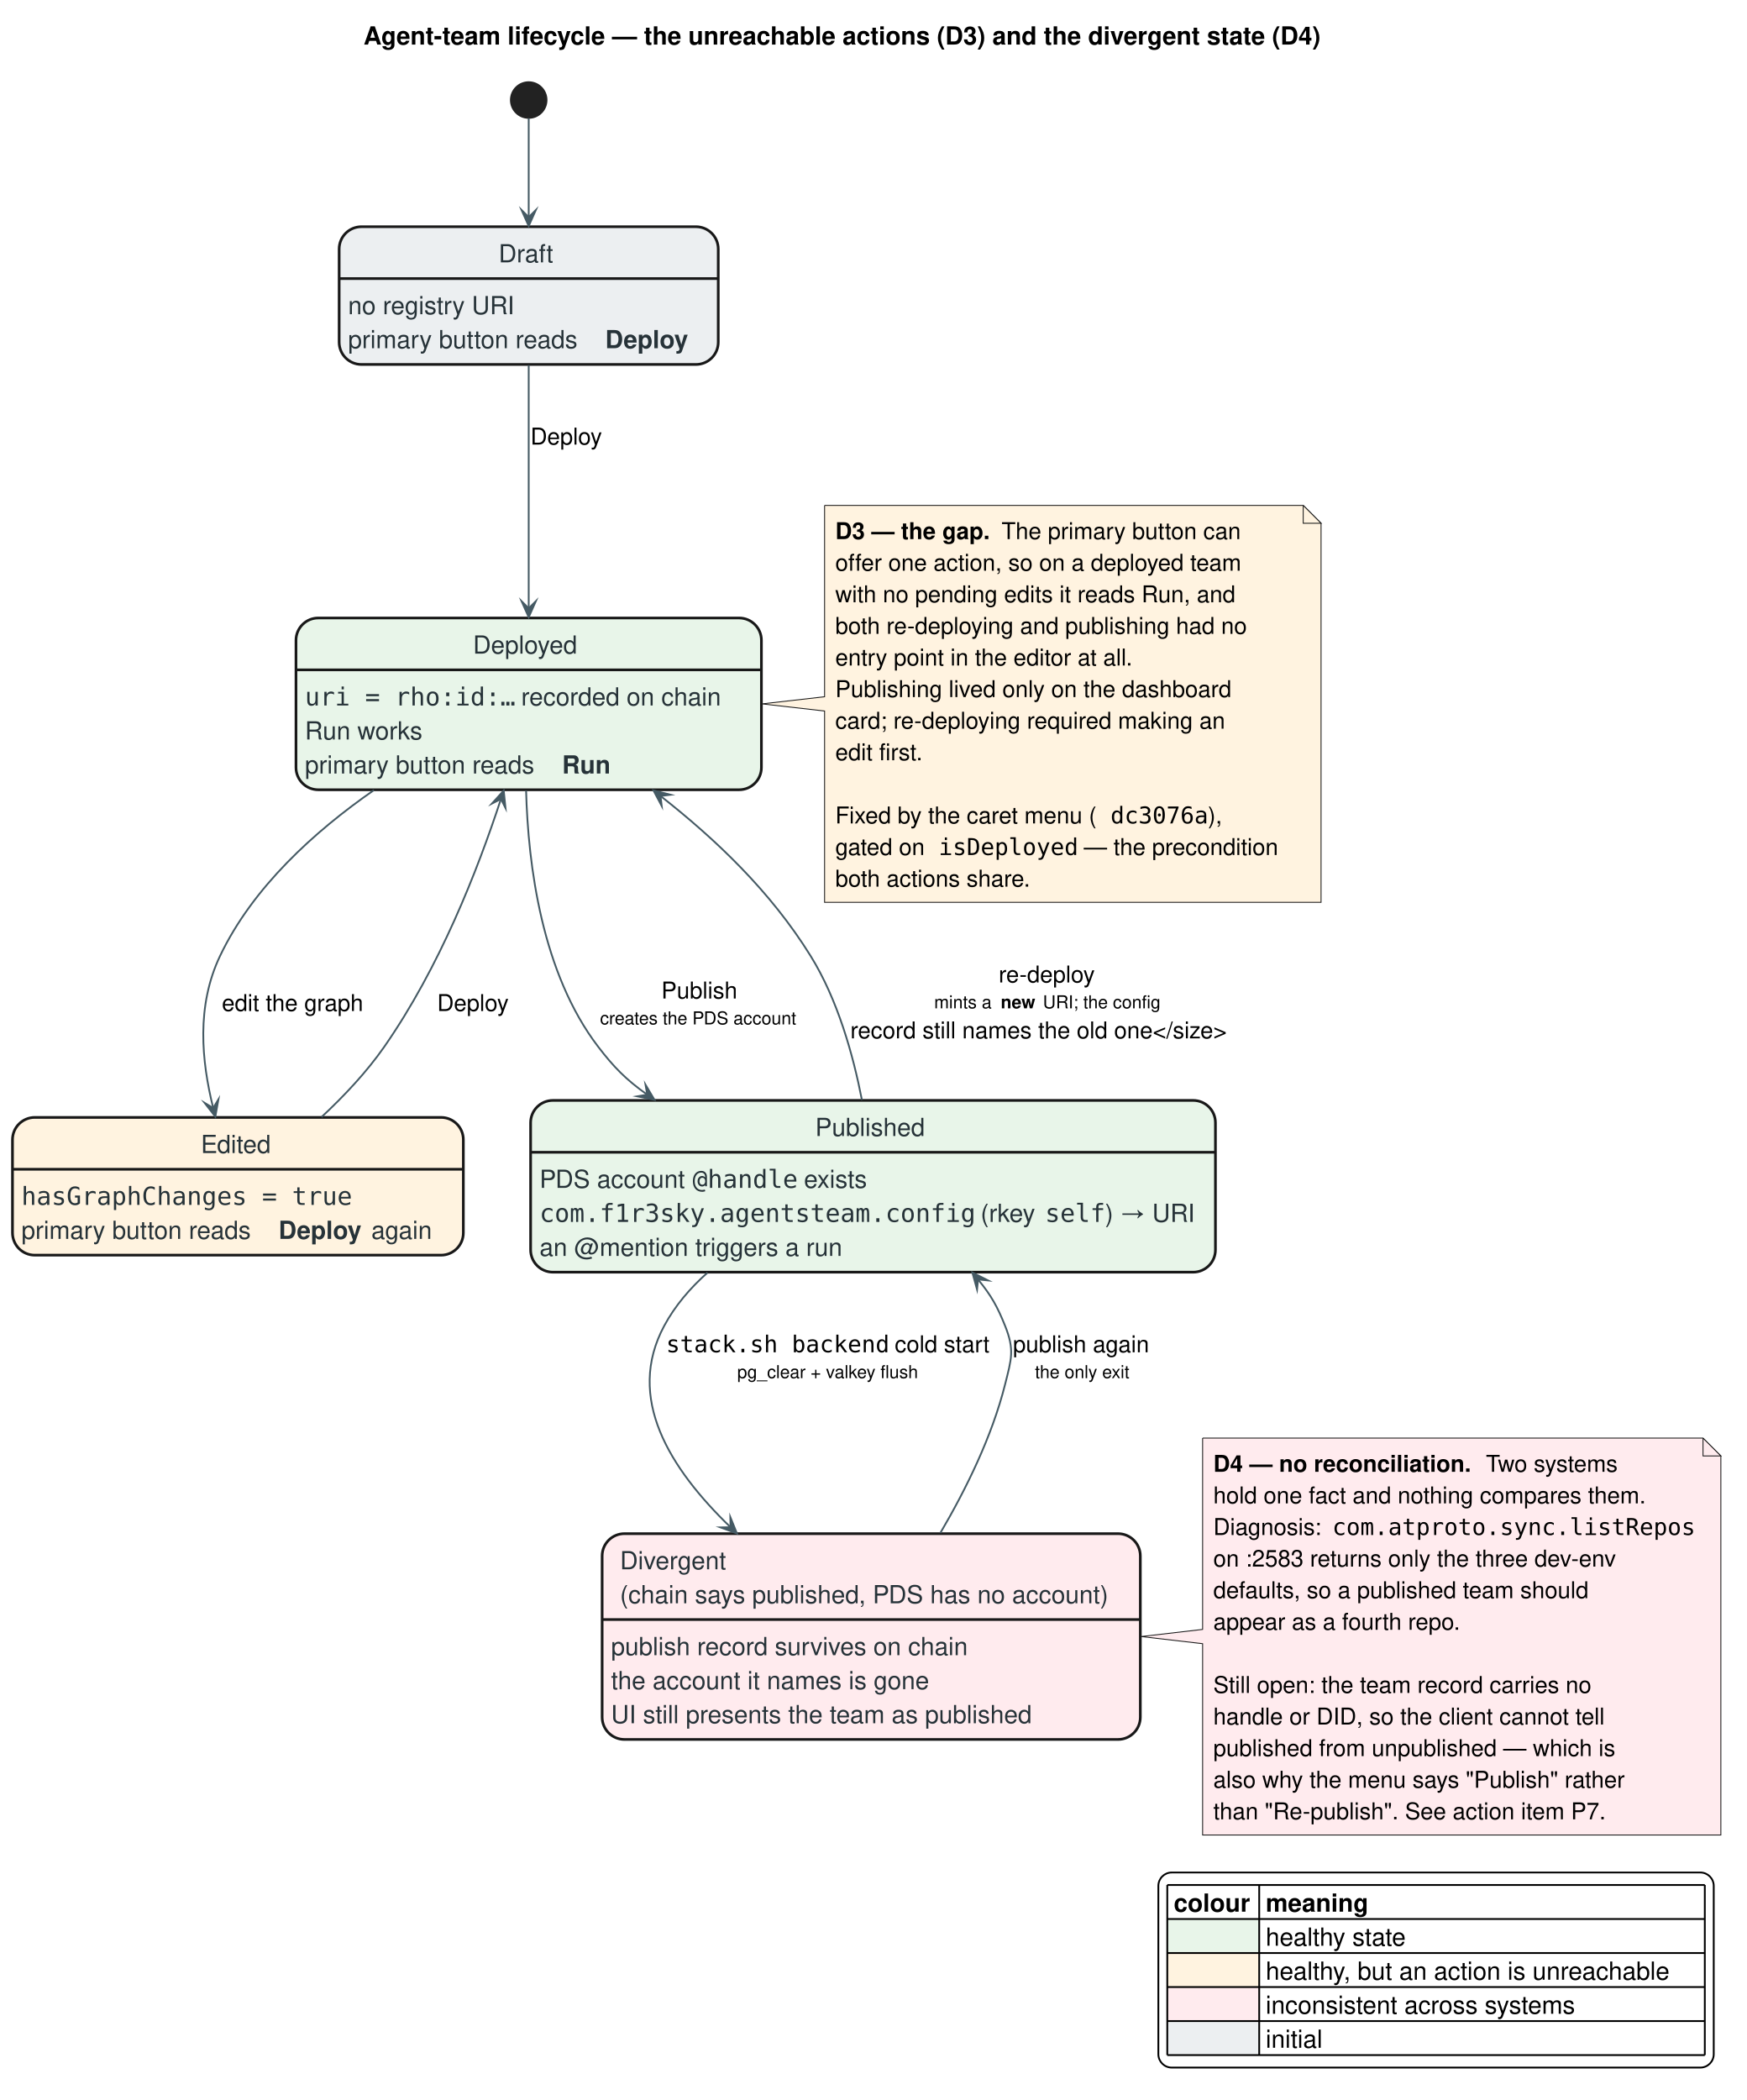
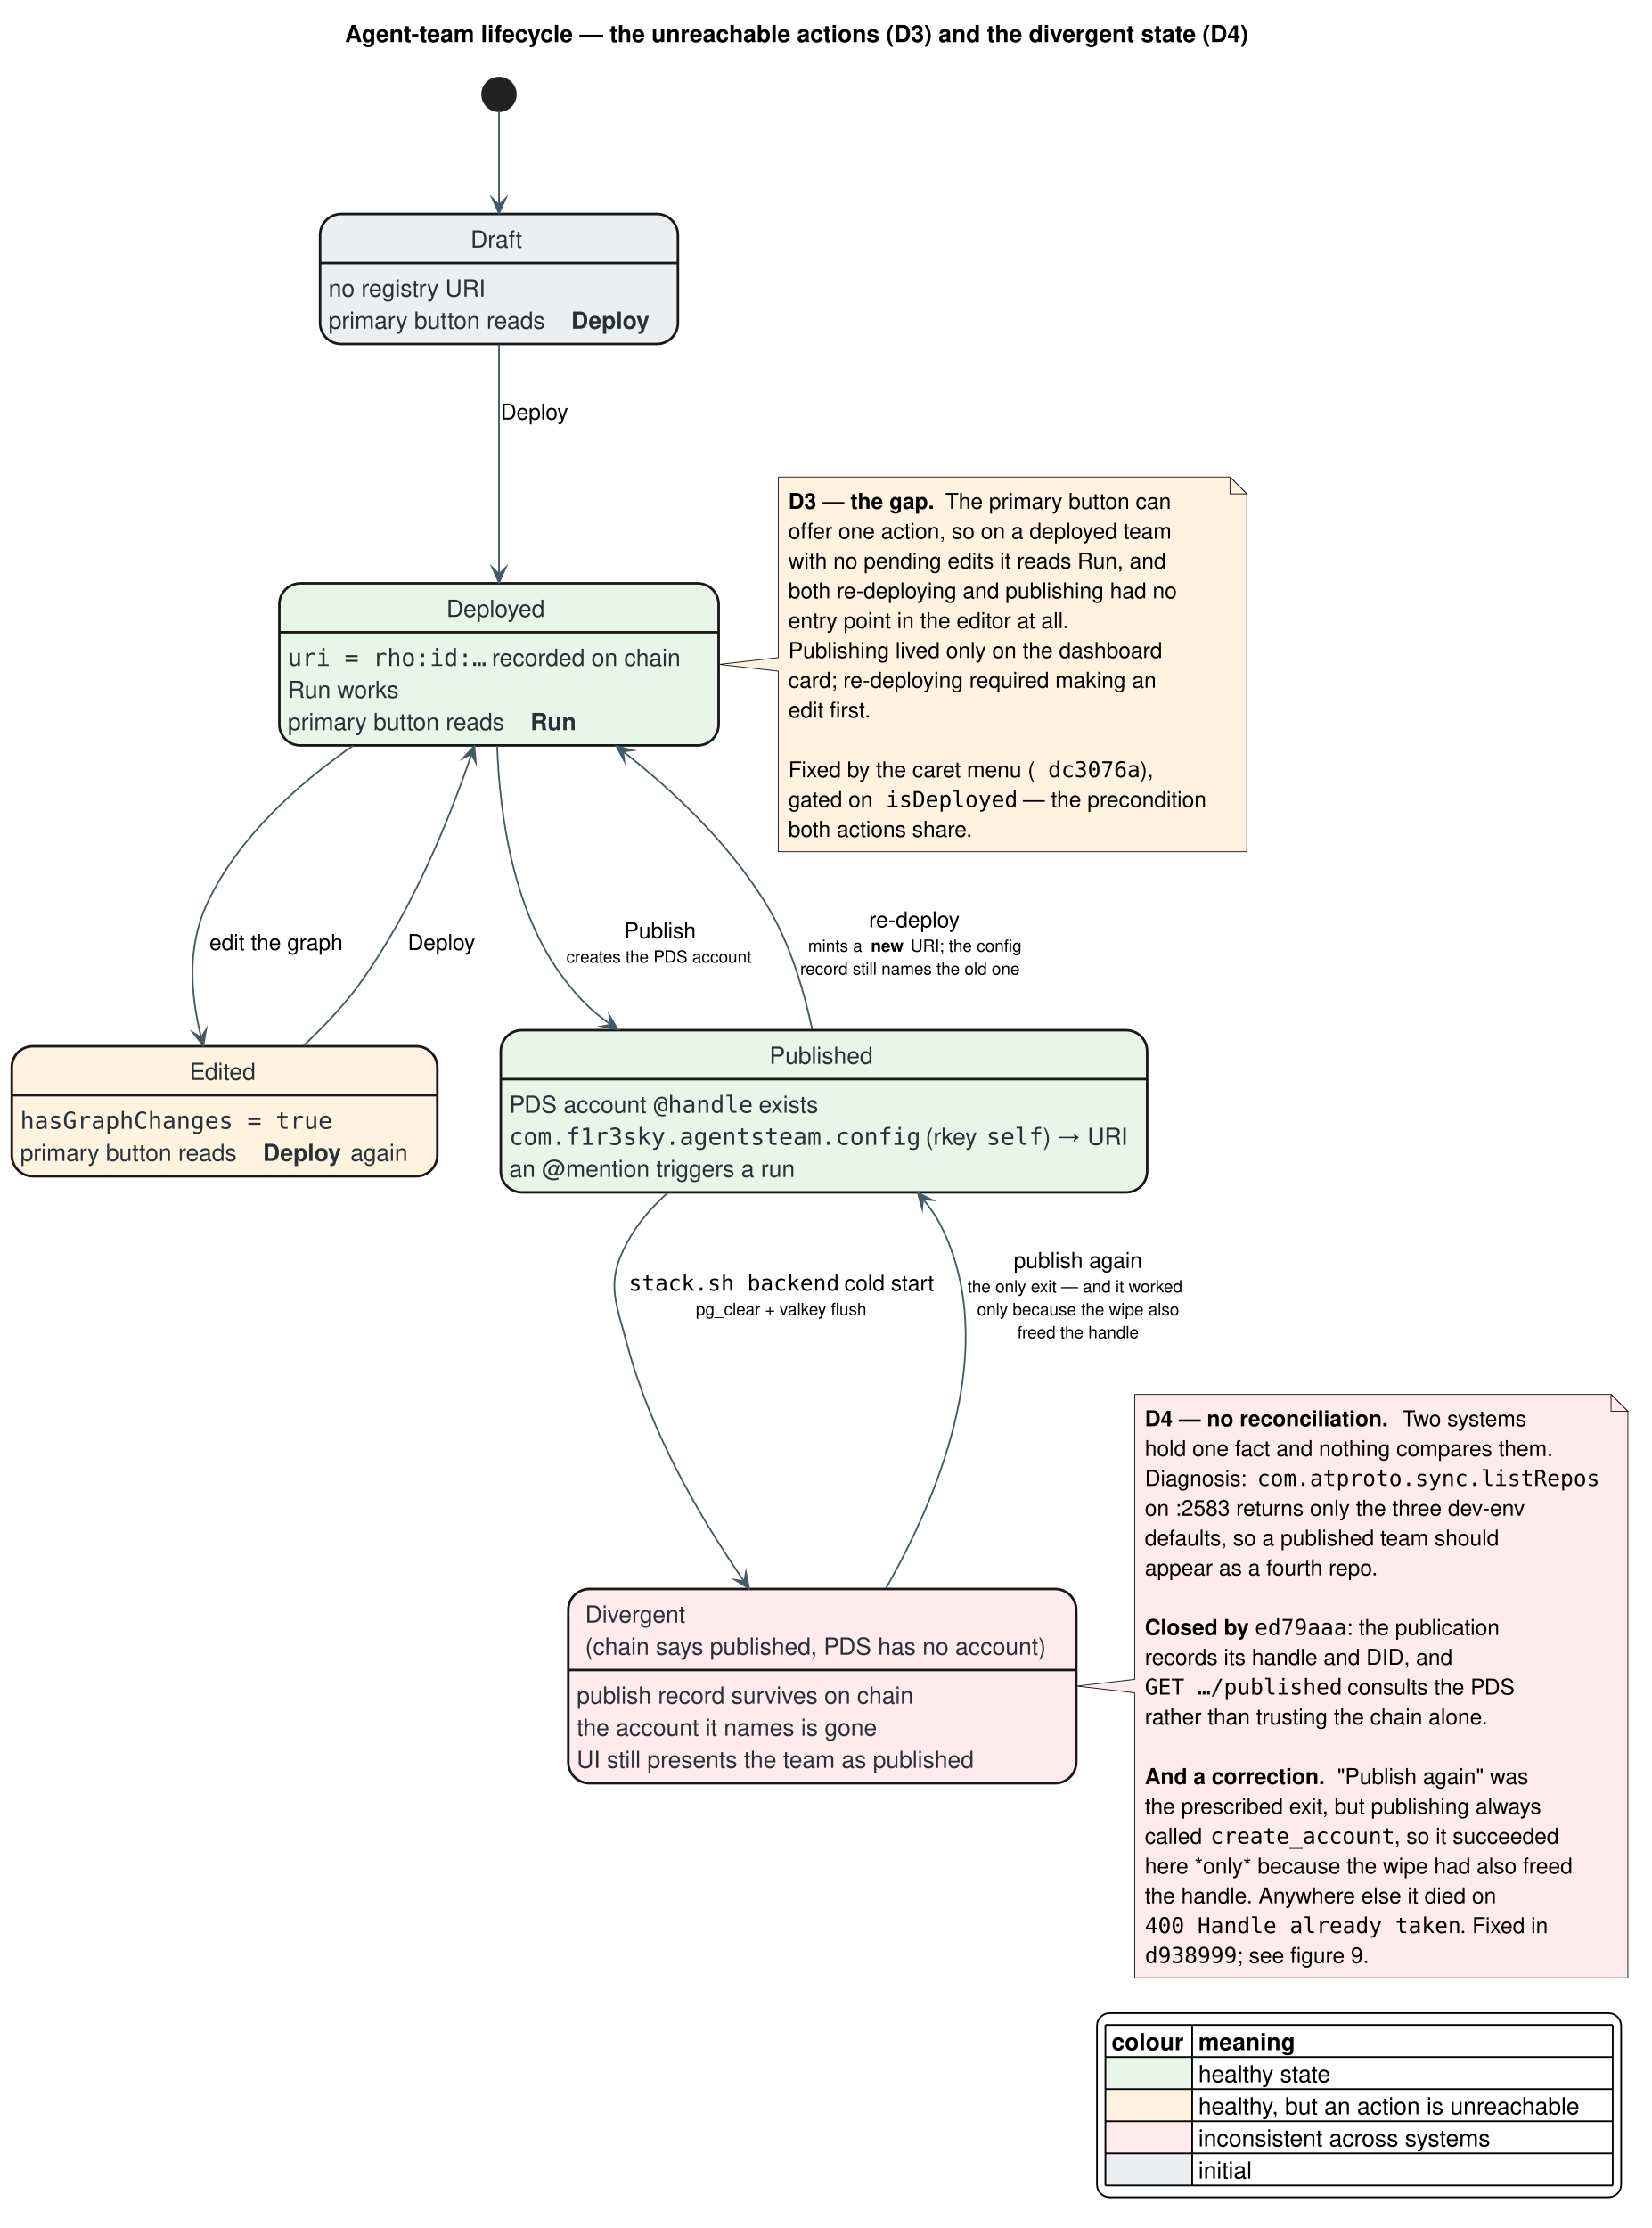
- <svg xmlns="http://www.w3.org/2000/svg" contentStyleType="text/css" data-diagram-type="STATE" height="1177px" preserveAspectRatio="none" style="width:979px;height:1177px;background:#FFFFFF;" version="1.1" viewBox="0 0 979 1177" width="979px" zoomAndPan="magnify">
+ <svg xmlns="http://www.w3.org/2000/svg" contentStyleType="text/css" data-diagram-type="STATE" height="1323px" preserveAspectRatio="none" style="width: 981px; height: 1323px; background: #ffffff" version="1.1" viewBox="0 0 981 1323" width="981px" zoomAndPan="magnify">
  <defs />
  <g>
    <g class="title" data-source-line="3">
-       <text fill="#000000" font-family="Helvetica" font-size="14" font-weight="700" lengthAdjust="spacing" textLength="565.052" x="203.781" y="24.966">Agent-team lifecycle — the unreachable actions (D3) and the divergent state (D4)</text>
+       <text fill="#000000" font-family="Helvetica" font-size="14" font-weight="700" lengthAdjust="spacing" textLength="565.052" x="204.883" y="24.966">
+         Agent-team lifecycle — the unreachable actions (D3) and the
+         divergent state (D4)
+       </text>
    </g>
    <g class="entity" data-qualified-name="Draft" data-source-line="16" id="ent0001">
-       <rect fill="#ECEFF1" height="77.204" rx="12.5" ry="12.5" style="stroke:#181818;stroke-width:1.5;" width="212.499" x="190.11" y="127.068" />
-       <line style="stroke:#181818;stroke-width:1.5;" x1="190.11" x2="402.609" y1="156.136" y2="156.136" />
-       <text fill="#263238" font-family="Helvetica" font-size="14" lengthAdjust="spacing" textLength="33.726" x="279.497" y="147.034">Draft</text>
-       <text fill="#263238" font-family="Helvetica" font-size="14" lengthAdjust="spacing" textLength="98.672" x="195.11" y="176.102">no registry URI</text>
-       <text fill="#263238" font-family="Helvetica" font-size="14" lengthAdjust="spacing" textLength="140.489" x="195.11" y="195.17">primary button reads</text>
-       <text fill="#263238" font-family="Helvetica" font-size="14" font-weight="700" lengthAdjust="spacing" textLength="48.37" x="339.24" y="195.17">Deploy</text>
+       <rect fill="#ECEFF1" height="77.204" rx="12.5" ry="12.5" style="stroke: #181818; stroke-width: 1.5" width="212.499" x="190.11" y="127.068" />
+       <line style="stroke: #181818; stroke-width: 1.5" x1="190.11" x2="402.609" y1="156.136" y2="156.136" />
+       <text fill="#263238" font-family="Helvetica" font-size="14" lengthAdjust="spacing" textLength="33.726" x="279.497" y="147.034">
+         Draft
+       </text>
+       <text fill="#263238" font-family="Helvetica" font-size="14" lengthAdjust="spacing" textLength="98.672" x="195.11" y="176.102">
+         no registry URI
+       </text>
+       <text fill="#263238" font-family="Helvetica" font-size="14" lengthAdjust="spacing" textLength="140.489" x="195.11" y="195.17">
+         primary button reads
+       </text>
+       <text fill="#263238" font-family="Helvetica" font-size="14" font-weight="700" lengthAdjust="spacing" textLength="48.37" x="339.24" y="195.17">
+         Deploy
+       </text>
    </g>
    <g class="entity" data-qualified-name="Deployed" data-source-line="21" id="ent0002">
-       <rect fill="#E8F5E9" height="96.272" rx="12.5" ry="12.5" style="stroke:#181818;stroke-width:1.5;" width="260.897" x="165.91" y="346.368" />
-       <line style="stroke:#181818;stroke-width:1.5;" x1="165.91" x2="426.807" y1="375.436" y2="375.436" />
-       <text fill="#263238" font-family="Helvetica" font-size="14" lengthAdjust="spacing" textLength="62.454" x="265.132" y="366.334">Deployed</text>
-       <text fill="#263238" font-family="monospace" font-size="14" lengthAdjust="spacing" textLength="117.6" x="170.91" y="395.402">uri = rho:id:…</text>
-       <text fill="#263238" font-family="Helvetica" font-size="14" lengthAdjust="spacing" textLength="119.657" x="292.149" y="395.402">recorded on chain</text>
-       <text fill="#263238" font-family="Helvetica" font-size="14" lengthAdjust="spacing" textLength="69.09" x="170.91" y="414.47">Run works</text>
-       <text fill="#263238" font-family="Helvetica" font-size="14" lengthAdjust="spacing" textLength="140.489" x="170.91" y="433.538">primary button reads</text>
-       <text fill="#263238" font-family="Helvetica" font-size="14" font-weight="700" lengthAdjust="spacing" textLength="27.384" x="315.039" y="433.538">Run</text>
+       <rect fill="#E8F5E9" height="96.272" rx="12.5" ry="12.5" style="stroke: #181818; stroke-width: 1.5" width="260.897" x="165.91" y="346.368" />
+       <line style="stroke: #181818; stroke-width: 1.5" x1="165.91" x2="426.807" y1="375.436" y2="375.436" />
+       <text fill="#263238" font-family="Helvetica" font-size="14" lengthAdjust="spacing" textLength="62.454" x="265.132" y="366.334">
+         Deployed
+       </text>
+       <text fill="#263238" font-family="monospace" font-size="14" lengthAdjust="spacing" textLength="117.6" x="170.91" y="395.402">
+         uri = rho:id:…
+       </text>
+       <text fill="#263238" font-family="Helvetica" font-size="14" lengthAdjust="spacing" textLength="119.657" x="292.149" y="395.402">
+         recorded on chain
+       </text>
+       <text fill="#263238" font-family="Helvetica" font-size="14" lengthAdjust="spacing" textLength="69.09" x="170.91" y="414.47">
+         Run works
+       </text>
+       <text fill="#263238" font-family="Helvetica" font-size="14" lengthAdjust="spacing" textLength="140.489" x="170.91" y="433.538">
+         primary button reads
+       </text>
+       <text fill="#263238" font-family="Helvetica" font-size="14" font-weight="700" lengthAdjust="spacing" textLength="27.384" x="315.039" y="433.538">
+         Run
+       </text>
    </g>
    <g class="entity" data-qualified-name="Edited" data-source-line="27" id="ent0003">
-       <rect fill="#FFF3E0" height="77.204" rx="12.5" ry="12.5" style="stroke:#181818;stroke-width:1.5;" width="252.721" x="7" y="626.278" />
-       <line style="stroke:#181818;stroke-width:1.5;" x1="7" x2="259.721" y1="655.346" y2="655.346" />
-       <text fill="#263238" font-family="Helvetica" font-size="14" lengthAdjust="spacing" textLength="41.566" x="112.578" y="646.244">Edited</text>
-       <text fill="#263238" font-family="monospace" font-size="14" lengthAdjust="spacing" textLength="184.799" x="12" y="675.312">hasGraphChanges = true</text>
-       <text fill="#263238" font-family="Helvetica" font-size="14" lengthAdjust="spacing" textLength="140.489" x="12" y="694.38">primary button reads</text>
-       <text fill="#263238" font-family="Helvetica" font-size="14" font-weight="700" lengthAdjust="spacing" textLength="48.37" x="156.13" y="694.38">Deploy</text>
-       <text fill="#263238" font-family="Helvetica" font-size="14" lengthAdjust="spacing" textLength="36.582" x="208.139" y="694.38">again</text>
+       <rect fill="#FFF3E0" height="77.204" rx="12.5" ry="12.5" style="stroke: #181818; stroke-width: 1.5" width="252.721" x="7" y="621.278" />
+       <line style="stroke: #181818; stroke-width: 1.5" x1="7" x2="259.721" y1="650.346" y2="650.346" />
+       <text fill="#263238" font-family="Helvetica" font-size="14" lengthAdjust="spacing" textLength="41.566" x="112.578" y="641.244">
+         Edited
+       </text>
+       <text fill="#263238" font-family="monospace" font-size="14" lengthAdjust="spacing" textLength="184.799" x="12" y="670.312">
+         hasGraphChanges = true
+       </text>
+       <text fill="#263238" font-family="Helvetica" font-size="14" lengthAdjust="spacing" textLength="140.489" x="12" y="689.38">
+         primary button reads
+       </text>
+       <text fill="#263238" font-family="Helvetica" font-size="14" font-weight="700" lengthAdjust="spacing" textLength="48.37" x="156.13" y="689.38">
+         Deploy
+       </text>
+       <text fill="#263238" font-family="Helvetica" font-size="14" lengthAdjust="spacing" textLength="36.582" x="208.139" y="689.38">
+         again
+       </text>
    </g>
    <g class="entity" data-qualified-name="Published" data-source-line="32" id="ent0004">
-       <rect fill="#E8F5E9" height="96.272" rx="12.5" ry="12.5" style="stroke:#181818;stroke-width:1.5;" width="383.871" x="297.43" y="616.748" />
-       <line style="stroke:#181818;stroke-width:1.5;" x1="297.43" x2="681.301" y1="645.816" y2="645.816" />
-       <text fill="#263238" font-family="Helvetica" font-size="14" lengthAdjust="spacing" textLength="64.82" x="456.956" y="636.714">Published</text>
-       <text fill="#263238" font-family="Helvetica" font-size="14" lengthAdjust="spacing" textLength="82.138" x="302.43" y="665.782">PDS account</text>
-       <text fill="#263238" font-family="monospace" font-size="14" lengthAdjust="spacing" textLength="58.8" x="388.208" y="665.782">@handle</text>
-       <text fill="#263238" font-family="Helvetica" font-size="14" lengthAdjust="spacing" textLength="37.38" x="450.647" y="665.782">exists</text>
-       <text fill="#263238" font-family="monospace" font-size="14" lengthAdjust="spacing" textLength="243.599" x="302.43" y="684.85">com.f1r3sky.agentsteam.config</text>
-       <text fill="#263238" font-family="Helvetica" font-size="14" lengthAdjust="spacing" textLength="32.494" x="549.669" y="684.85">(rkey</text>
-       <text fill="#263238" font-family="monospace" font-size="14" lengthAdjust="spacing" textLength="33.6" x="585.803" y="684.85">self</text>
-       <text fill="#263238" font-family="Helvetica" font-size="14" lengthAdjust="spacing" textLength="46.898" x="619.403" y="684.85">) → URI</text>
-       <text fill="#263238" font-family="Helvetica" font-size="14" lengthAdjust="spacing" textLength="182.069" x="302.43" y="703.918">an @mention triggers a run</text>
+       <rect fill="#E8F5E9" height="96.272" rx="12.5" ry="12.5" style="stroke: #181818; stroke-width: 1.5" width="383.871" x="297.43" y="611.738" />
+       <line style="stroke: #181818; stroke-width: 1.5" x1="297.43" x2="681.301" y1="640.806" y2="640.806" />
+       <text fill="#263238" font-family="Helvetica" font-size="14" lengthAdjust="spacing" textLength="64.82" x="456.956" y="631.704">
+         Published
+       </text>
+       <text fill="#263238" font-family="Helvetica" font-size="14" lengthAdjust="spacing" textLength="82.138" x="302.43" y="660.772">
+         PDS account
+       </text>
+       <text fill="#263238" font-family="monospace" font-size="14" lengthAdjust="spacing" textLength="58.8" x="388.208" y="660.772">
+         @handle
+       </text>
+       <text fill="#263238" font-family="Helvetica" font-size="14" lengthAdjust="spacing" textLength="37.38" x="450.647" y="660.772">
+         exists
+       </text>
+       <text fill="#263238" font-family="monospace" font-size="14" lengthAdjust="spacing" textLength="243.599" x="302.43" y="679.84">
+         com.f1r3sky.agentsteam.config
+       </text>
+       <text fill="#263238" font-family="Helvetica" font-size="14" lengthAdjust="spacing" textLength="32.494" x="549.669" y="679.84">
+         (rkey
+       </text>
+       <text fill="#263238" font-family="monospace" font-size="14" lengthAdjust="spacing" textLength="33.6" x="585.803" y="679.84">
+         self
+       </text>
+       <text fill="#263238" font-family="Helvetica" font-size="14" lengthAdjust="spacing" textLength="46.898" x="619.403" y="679.84">
+         ) → URI
+       </text>
+       <text fill="#263238" font-family="Helvetica" font-size="14" lengthAdjust="spacing" textLength="182.069" x="302.43" y="698.908">
+         an @mention triggers a run
+       </text>
    </g>
    <g class="entity" data-qualified-name="Divergent" data-source-line="38" id="ent0005">
-       <rect fill="#FFEBEE" height="115.34" rx="12.5" ry="12.5" style="stroke:#181818;stroke-width:1.5;" width="301.679" x="337.52" y="859.578" />
-       <line style="stroke:#181818;stroke-width:1.5;" x1="337.52" x2="639.199" y1="907.714" y2="907.714" />
-       <text fill="#263238" font-family="Helvetica" font-size="14" lengthAdjust="spacing" textLength="64.834" x="347.52" y="879.544">Divergent</text>
-       <text fill="#263238" font-family="Helvetica" font-size="14" lengthAdjust="spacing" textLength="281.679" x="347.52" y="898.612">(chain says published, PDS has no account)</text>
-       <text fill="#263238" font-family="Helvetica" font-size="14" lengthAdjust="spacing" textLength="212.463" x="342.52" y="927.68">publish record survives on chain</text>
-       <text fill="#263238" font-family="Helvetica" font-size="14" lengthAdjust="spacing" textLength="188.733" x="342.52" y="946.748">the account it names is gone</text>
-       <text fill="#263238" font-family="Helvetica" font-size="14" lengthAdjust="spacing" textLength="251.733" x="342.52" y="965.816">UI still presents the team as published</text>
+       <rect fill="#FFEBEE" height="115.34" rx="12.5" ry="12.5" style="stroke: #181818; stroke-width: 1.5" width="301.679" x="337.52" y="943.548" />
+       <line style="stroke: #181818; stroke-width: 1.5" x1="337.52" x2="639.199" y1="991.684" y2="991.684" />
+       <text fill="#263238" font-family="Helvetica" font-size="14" lengthAdjust="spacing" textLength="64.834" x="347.52" y="963.514">
+         Divergent
+       </text>
+       <text fill="#263238" font-family="Helvetica" font-size="14" lengthAdjust="spacing" textLength="281.679" x="347.52" y="982.582">
+         (chain says published, PDS has no account)
+       </text>
+       <text fill="#263238" font-family="Helvetica" font-size="14" lengthAdjust="spacing" textLength="212.463" x="342.52" y="1011.65">
+         publish record survives on chain
+       </text>
+       <text fill="#263238" font-family="Helvetica" font-size="14" lengthAdjust="spacing" textLength="188.733" x="342.52" y="1030.718">
+         the account it names is gone
+       </text>
+       <text fill="#263238" font-family="Helvetica" font-size="14" lengthAdjust="spacing" textLength="251.733" x="342.52" y="1049.785">
+         UI still presents the team as published
+       </text>
    </g>
    <g class="start_entity" data-qualified-name=".start." data-source-line="14" id="ent0006">
-       <ellipse cx="296.36" cy="56.068" fill="#222222" rx="10" ry="10" style="stroke:#222222;stroke-width:1;" />
+       <ellipse cx="296.36" cy="56.068" fill="#222222" rx="10" ry="10" style="stroke: #222222; stroke-width: 1" />
    </g>
    <g class="entity" data-qualified-name="GMN15" data-source-line="54" id="ent0016">
-       <path d="M462.21,283.268 L462.21,390.508 L427.12,394.508 L462.21,398.508 L462.21,505.74 A0,0 0 0 0 462.21,505.74 L740.506,505.74 A0,0 0 0 0 740.506,505.74 L740.506,293.268 L730.506,283.268 L462.21,283.268 A0,0 0 0 0 462.21,283.268" fill="#FFF3E0" style="stroke:#181818;stroke-width:0.5;" />
-       <path d="M730.506,283.268 L730.506,293.268 L740.506,293.268 L730.506,283.268" fill="#FFF3E0" style="stroke:#181818;stroke-width:0.5;" />
-       <text fill="#000000" font-family="Helvetica" font-size="13" font-weight="700" lengthAdjust="spacing" textLength="89.817" x="468.21" y="302.165">D3 — the gap.</text>
-       <text fill="#000000" font-family="Helvetica" font-size="13" lengthAdjust="spacing" textLength="143.78" x="561.407" y="302.165">The primary button can</text>
-       <text fill="#000000" font-family="Helvetica" font-size="13" lengthAdjust="spacing" textLength="242.619" x="468.21" y="319.871">offer one action, so on a deployed team</text>
-       <text fill="#000000" font-family="Helvetica" font-size="13" lengthAdjust="spacing" textLength="239.421" x="468.21" y="337.577">with no pending edits it reads Run, and</text>
-       <text fill="#000000" font-family="Helvetica" font-size="13" lengthAdjust="spacing" textLength="249.847" x="468.21" y="355.283">both re-deploying and publishing had no</text>
-       <text fill="#000000" font-family="Helvetica" font-size="13" lengthAdjust="spacing" textLength="181.805" x="468.21" y="372.989">entry point in the editor at all.</text>
-       <text fill="#000000" font-family="Helvetica" font-size="13" lengthAdjust="spacing" textLength="237.692" x="468.21" y="390.695">Publishing lived only on the dashboard</text>
-       <text fill="#000000" font-family="Helvetica" font-size="13" lengthAdjust="spacing" textLength="235.222" x="468.21" y="408.401">card; re-deploying required making an</text>
-       <text fill="#000000" font-family="Helvetica" font-size="13" lengthAdjust="spacing" textLength="54.353" x="468.21" y="426.107">edit first.</text>
-       <text fill="#000000" font-family="Helvetica" font-size="13" lengthAdjust="spacing" textLength="3.38" x="468.21" y="443.813"> </text>
-       <text fill="#000000" font-family="Helvetica" font-size="13" lengthAdjust="spacing" textLength="154.271" x="468.21" y="461.519">Fixed by the caret menu (</text>
-       <text fill="#000000" font-family="monospace" font-size="13" lengthAdjust="spacing" textLength="54.6" x="622.481" y="461.519">dc3076a</text>
-       <text fill="#000000" font-family="Helvetica" font-size="13" lengthAdjust="spacing" textLength="7.384" x="677.081" y="461.519">),</text>
-       <text fill="#000000" font-family="Helvetica" font-size="13" lengthAdjust="spacing" textLength="54.587" x="468.21" y="479.225">gated on</text>
-       <text fill="#000000" font-family="monospace" font-size="13" lengthAdjust="spacing" textLength="78" x="526.177" y="479.225">isDeployed</text>
-       <text fill="#000000" font-family="Helvetica" font-size="13" lengthAdjust="spacing" textLength="117.949" x="607.557" y="479.225">— the precondition</text>
-       <text fill="#000000" font-family="Helvetica" font-size="13" lengthAdjust="spacing" textLength="116.792" x="468.21" y="496.931">both actions share.</text>
+       <path d="M462.21,283.268 L462.21,390.508 L427.12,394.508 L462.21,398.508 L462.21,505.74 A0,0 0 0 0 462.21,505.74 L740.506,505.74 A0,0 0 0 0 740.506,505.74 L740.506,293.268 L730.506,283.268 L462.21,283.268 A0,0 0 0 0 462.21,283.268" fill="#FFF3E0" style="stroke: #181818; stroke-width: 0.5" />
+       <path d="M730.506,283.268 L730.506,293.268 L740.506,293.268 L730.506,283.268" fill="#FFF3E0" style="stroke: #181818; stroke-width: 0.5" />
+       <text fill="#000000" font-family="Helvetica" font-size="13" font-weight="700" lengthAdjust="spacing" textLength="89.817" x="468.21" y="302.165">
+         D3 — the gap.
+       </text>
+       <text fill="#000000" font-family="Helvetica" font-size="13" lengthAdjust="spacing" textLength="143.78" x="561.407" y="302.165">
+         The primary button can
+       </text>
+       <text fill="#000000" font-family="Helvetica" font-size="13" lengthAdjust="spacing" textLength="242.619" x="468.21" y="319.871">
+         offer one action, so on a deployed team
+       </text>
+       <text fill="#000000" font-family="Helvetica" font-size="13" lengthAdjust="spacing" textLength="239.421" x="468.21" y="337.577">
+         with no pending edits it reads Run, and
+       </text>
+       <text fill="#000000" font-family="Helvetica" font-size="13" lengthAdjust="spacing" textLength="249.847" x="468.21" y="355.283">
+         both re-deploying and publishing had no
+       </text>
+       <text fill="#000000" font-family="Helvetica" font-size="13" lengthAdjust="spacing" textLength="181.805" x="468.21" y="372.989">
+         entry point in the editor at all.
+       </text>
+       <text fill="#000000" font-family="Helvetica" font-size="13" lengthAdjust="spacing" textLength="237.692" x="468.21" y="390.695">
+         Publishing lived only on the dashboard
+       </text>
+       <text fill="#000000" font-family="Helvetica" font-size="13" lengthAdjust="spacing" textLength="235.222" x="468.21" y="408.401">
+         card; re-deploying required making an
+       </text>
+       <text fill="#000000" font-family="Helvetica" font-size="13" lengthAdjust="spacing" textLength="54.353" x="468.21" y="426.107">
+         edit first.
+       </text>
+       <text fill="#000000" font-family="Helvetica" font-size="13" lengthAdjust="spacing" textLength="3.38" x="468.21" y="443.813">
+          
+       </text>
+       <text fill="#000000" font-family="Helvetica" font-size="13" lengthAdjust="spacing" textLength="154.271" x="468.21" y="461.519">
+         Fixed by the caret menu (
+       </text>
+       <text fill="#000000" font-family="monospace" font-size="13" lengthAdjust="spacing" textLength="54.6" x="622.481" y="461.519">
+         dc3076a
+       </text>
+       <text fill="#000000" font-family="Helvetica" font-size="13" lengthAdjust="spacing" textLength="7.384" x="677.081" y="461.519">
+         ),
+       </text>
+       <text fill="#000000" font-family="Helvetica" font-size="13" lengthAdjust="spacing" textLength="54.587" x="468.21" y="479.225">
+         gated on
+       </text>
+       <text fill="#000000" font-family="monospace" font-size="13" lengthAdjust="spacing" textLength="78" x="526.177" y="479.225">
+         isDeployed
+       </text>
+       <text fill="#000000" font-family="Helvetica" font-size="13" lengthAdjust="spacing" textLength="117.949" x="607.557" y="479.225">
+         — the precondition
+       </text>
+       <text fill="#000000" font-family="Helvetica" font-size="13" lengthAdjust="spacing" textLength="116.792" x="468.21" y="496.931">
+         both actions share.
+       </text>
    </g>
    <g class="entity" data-qualified-name="GMN18" data-source-line="69" id="ent0019">
-       <path d="M674.11,806.018 L674.11,913.248 L639.64,917.248 L674.11,921.248 L674.11,1028.49 A0,0 0 0 0 674.11,1028.49 L964.613,1028.49 A0,0 0 0 0 964.613,1028.49 L964.613,816.018 L954.613,806.018 L674.11,806.018 A0,0 0 0 0 674.11,806.018" fill="#FFEBEE" style="stroke:#181818;stroke-width:0.5;" />
-       <path d="M954.613,806.018 L954.613,816.018 L964.613,816.018 L954.613,806.018" fill="#FFEBEE" style="stroke:#181818;stroke-width:0.5;" />
-       <text fill="#000000" font-family="Helvetica" font-size="13" font-weight="700" lengthAdjust="spacing" textLength="149.422" x="680.11" y="824.915">D4 — no reconciliation.</text>
-       <text fill="#000000" font-family="Helvetica" font-size="13" lengthAdjust="spacing" textLength="78.182" x="832.912" y="824.915">Two systems</text>
-       <text fill="#000000" font-family="Helvetica" font-size="13" lengthAdjust="spacing" textLength="260.962" x="680.11" y="842.621">hold one fact and nothing compares them.</text>
-       <text fill="#000000" font-family="Helvetica" font-size="13" lengthAdjust="spacing" textLength="63.323" x="680.11" y="860.327">Diagnosis:</text>
-       <text fill="#000000" font-family="monospace" font-size="13" lengthAdjust="spacing" textLength="202.8" x="746.813" y="860.327">com.atproto.sync.listRepos</text>
-       <text fill="#000000" font-family="Helvetica" font-size="13" lengthAdjust="spacing" textLength="241.254" x="680.11" y="878.033">on :2583 returns only the three dev-env</text>
-       <text fill="#000000" font-family="Helvetica" font-size="13" lengthAdjust="spacing" textLength="224.471" x="680.11" y="895.739">defaults, so a published team should</text>
-       <text fill="#000000" font-family="Helvetica" font-size="13" lengthAdjust="spacing" textLength="148.122" x="680.11" y="913.445">appear as a fourth repo.</text>
-       <text fill="#000000" font-family="Helvetica" font-size="13" lengthAdjust="spacing" textLength="3.38" x="680.11" y="931.151"> </text>
-       <text fill="#000000" font-family="Helvetica" font-size="13" lengthAdjust="spacing" textLength="225.667" x="680.11" y="948.857">Still open: the team record carries no</text>
-       <text fill="#000000" font-family="Helvetica" font-size="13" lengthAdjust="spacing" textLength="233.857" x="680.11" y="966.563">handle or DID, so the client cannot tell</text>
-       <text fill="#000000" font-family="Helvetica" font-size="13" lengthAdjust="spacing" textLength="241.93" x="680.11" y="984.269">published from unpublished — which is</text>
-       <text fill="#000000" font-family="Helvetica" font-size="13" lengthAdjust="spacing" textLength="245.453" x="680.11" y="1001.975">also why the menu says "Publish" rather</text>
-       <text fill="#000000" font-family="Helvetica" font-size="13" lengthAdjust="spacing" textLength="229.242" x="680.11" y="1019.681">than "Re-publish". See action item P7.</text>
+       <path d="M673.91,828.018 L673.91,997.218 L639.45,1001.218 L673.91,1005.218 L673.91,1174.432 A0,0 0 0 0 673.91,1174.432 L966.818,1174.432 A0,0 0 0 0 966.818,1174.432 L966.818,838.018 L956.818,828.018 L673.91,828.018 A0,0 0 0 0 673.91,828.018" fill="#FFEBEE" style="stroke: #181818; stroke-width: 0.5" />
+       <path d="M956.818,828.018 L956.818,838.018 L966.818,838.018 L956.818,828.018" fill="#FFEBEE" style="stroke: #181818; stroke-width: 0.5" />
+       <text fill="#000000" font-family="Helvetica" font-size="13" font-weight="700" lengthAdjust="spacing" textLength="149.422" x="679.91" y="846.915">
+         D4 — no reconciliation.
+       </text>
+       <text fill="#000000" font-family="Helvetica" font-size="13" lengthAdjust="spacing" textLength="78.182" x="832.712" y="846.915">
+         Two systems
+       </text>
+       <text fill="#000000" font-family="Helvetica" font-size="13" lengthAdjust="spacing" textLength="260.962" x="679.91" y="864.621">
+         hold one fact and nothing compares them.
+       </text>
+       <text fill="#000000" font-family="Helvetica" font-size="13" lengthAdjust="spacing" textLength="63.323" x="679.91" y="882.327">
+         Diagnosis:
+       </text>
+       <text fill="#000000" font-family="monospace" font-size="13" lengthAdjust="spacing" textLength="202.8" x="746.613" y="882.327">
+         com.atproto.sync.listRepos
+       </text>
+       <text fill="#000000" font-family="Helvetica" font-size="13" lengthAdjust="spacing" textLength="241.254" x="679.91" y="900.033">
+         on :2583 returns only the three dev-env
+       </text>
+       <text fill="#000000" font-family="Helvetica" font-size="13" lengthAdjust="spacing" textLength="224.471" x="679.91" y="917.739">
+         defaults, so a published team should
+       </text>
+       <text fill="#000000" font-family="Helvetica" font-size="13" lengthAdjust="spacing" textLength="148.122" x="679.91" y="935.445">
+         appear as a fourth repo.
+       </text>
+       <text fill="#000000" font-family="Helvetica" font-size="13" lengthAdjust="spacing" textLength="3.38" x="679.91" y="953.151">
+          
+       </text>
+       <text fill="#000000" font-family="Helvetica" font-size="13" font-weight="700" lengthAdjust="spacing" textLength="61.867" x="679.91" y="970.857">
+         Closed by
+       </text>
+       <text fill="#000000" font-family="Helvetica" font-size="13" lengthAdjust="spacing" textLength="3.38" x="741.777" y="970.857">
+          
+       </text>
+       <text fill="#000000" font-family="monospace" font-size="13" lengthAdjust="spacing" textLength="54.6" x="745.157" y="970.857">
+         ed79aaa
+       </text>
+       <text fill="#000000" font-family="Helvetica" font-size="13" lengthAdjust="spacing" textLength="98.514" x="799.757" y="970.857">
+         : the publication
+       </text>
+       <text fill="#000000" font-family="Helvetica" font-size="13" lengthAdjust="spacing" textLength="193.128" x="679.91" y="988.563">
+         records its handle and DID, and
+       </text>
+       <text fill="#000000" font-family="monospace" font-size="13" lengthAdjust="spacing" textLength="117" x="679.91" y="1006.269">
+         GET …/published
+       </text>
+       <text fill="#000000" font-family="Helvetica" font-size="13" lengthAdjust="spacing" textLength="101.985" x="800.29" y="1006.269">
+         consults the PDS
+       </text>
+       <text fill="#000000" font-family="Helvetica" font-size="13" lengthAdjust="spacing" textLength="221.819" x="679.91" y="1023.975">
+         rather than trusting the chain alone.
+       </text>
+       <text fill="#000000" font-family="Helvetica" font-size="13" lengthAdjust="spacing" textLength="3.38" x="679.91" y="1041.681">
+          
+       </text>
+       <text fill="#000000" font-family="Helvetica" font-size="13" font-weight="700" lengthAdjust="spacing" textLength="110.89" x="679.91" y="1059.387">
+         And a correction.
+       </text>
+       <text fill="#000000" font-family="Helvetica" font-size="13" lengthAdjust="spacing" textLength="119.938" x="794.18" y="1059.387">
+         "Publish again" was
+       </text>
+       <text fill="#000000" font-family="Helvetica" font-size="13" lengthAdjust="spacing" textLength="254.02" x="679.91" y="1077.093">
+         the prescribed exit, but publishing always
+       </text>
+       <text fill="#000000" font-family="Helvetica" font-size="13" lengthAdjust="spacing" textLength="35.568" x="679.91" y="1094.799">
+         called
+       </text>
+       <text fill="#000000" font-family="monospace" font-size="13" lengthAdjust="spacing" textLength="109.2" x="718.858" y="1094.799">
+         create_account
+       </text>
+       <text fill="#000000" font-family="Helvetica" font-size="13" lengthAdjust="spacing" textLength="100.49" x="828.058" y="1094.799">
+         , so it succeeded
+       </text>
+       <text fill="#000000" font-family="Helvetica" font-size="13" lengthAdjust="spacing" textLength="271.908" x="679.91" y="1112.505">
+         here *only* because the wipe had also freed
+       </text>
+       <text fill="#000000" font-family="Helvetica" font-size="13" lengthAdjust="spacing" textLength="221.988" x="679.91" y="1130.211">
+         the handle. Anywhere else it died on
+       </text>
+       <text fill="#000000" font-family="monospace" font-size="13" lengthAdjust="spacing" textLength="187.2" x="679.91" y="1147.917">
+         400 Handle already taken
+       </text>
+       <text fill="#000000" font-family="Helvetica" font-size="13" lengthAdjust="spacing" textLength="53.937" x="867.11" y="1147.917">
+         . Fixed in
+       </text>
+       <text fill="#000000" font-family="monospace" font-size="13" lengthAdjust="spacing" textLength="54.6" x="679.91" y="1165.623">
+         d938999
+       </text>
+       <text fill="#000000" font-family="Helvetica" font-size="13" lengthAdjust="spacing" textLength="81.991" x="734.51" y="1165.623">
+         ; see figure 9.
+       </text>
    </g>
    <g class="link" data-entity-1="ent0006" data-entity-2="ent0001" data-link-type="dependency" data-source-line="14" id="lnk7">
-       <path d="M296.36,66.238 C296.36,79.558 296.36,100.018 296.36,121.708" fill="none" id="*start*-to-Draft" style="stroke:#455A64;stroke-width:1;" />
-       <polygon fill="#455A64" points="296.36,126.708,300.36,117.708,296.36,121.708,292.36,117.708,296.36,126.708" style="stroke:#455A64;stroke-width:1;stroke-linejoin:miter;stroke-miterlimit:10;" />
+       <path d="M296.36,66.238 C296.36,79.558 296.36,100.018 296.36,121.708" fill="none" id="*start*-to-Draft" style="stroke: #455a64; stroke-width: 1" />
+       <polygon fill="#455A64" points="296.36,126.708,300.36,117.708,296.36,121.708,292.36,117.708,296.36,126.708" style="           stroke: #455a64;           stroke-width: 1;           stroke-linejoin: miter;           stroke-miterlimit: 10;         " />
    </g>
    <g class="link" data-entity-1="ent0001" data-entity-2="ent0002" data-link-type="dependency" data-source-line="44" id="lnk8">
-       <path d="M296.36,204.638 C296.36,243.488 296.36,298.938 296.36,340.948" fill="none" id="Draft-to-Deployed" style="stroke:#455A64;stroke-width:1;" />
-       <polygon fill="#455A64" points="296.36,345.948,300.36,336.948,296.36,340.948,292.36,336.948,296.36,345.948" style="stroke:#455A64;stroke-width:1;stroke-linejoin:miter;stroke-miterlimit:10;" />
-       <text fill="#000000" font-family="Helvetica" font-size="13" lengthAdjust="spacing" textLength="42.666" x="297.36" y="249.165">Deploy</text>
+       <path d="M296.36,204.638 C296.36,243.478 296.36,298.938 296.36,340.948" fill="none" id="Draft-to-Deployed" style="stroke: #455a64; stroke-width: 1" />
+       <polygon fill="#455A64" points="296.36,345.948,300.36,336.948,296.36,340.948,292.36,336.948,296.36,345.948" style="           stroke: #455a64;           stroke-width: 1;           stroke-linejoin: miter;           stroke-miterlimit: 10;         " />
+       <text fill="#000000" font-family="Helvetica" font-size="13" lengthAdjust="spacing" textLength="42.666" x="297.36" y="249.165">
+         Deploy
+       </text>
    </g>
    <g class="link" data-entity-1="ent0002" data-entity-2="ent0003" data-link-type="dependency" data-source-line="45" id="lnk9">
-       <path d="M209.59,442.858 C176.18,466.058 141.66,497.358 123.36,535.748 C109.97,563.838 112.937,594.515 119.507,621.025" fill="none" id="Deployed-to-Edited" style="stroke:#455A64;stroke-width:1;" />
-       <polygon fill="#455A64" points="120.71,625.878,122.428,616.18,119.507,621.025,114.662,618.104,120.71,625.878" style="stroke:#455A64;stroke-width:1;stroke-linejoin:miter;stroke-miterlimit:10;" />
-       <text fill="#000000" font-family="Helvetica" font-size="13" lengthAdjust="spacing" textLength="86.879" x="124.36" y="566.645">edit the graph</text>
+       <path d="M209.59,442.858 C176.18,466.058 141.66,497.348 123.36,535.738 C110.72,562.268 113.277,590.812 119.497,616.132" fill="none" id="Deployed-to-Edited" style="stroke: #455a64; stroke-width: 1" />
+       <polygon fill="#455A64" points="120.69,620.988,122.427,611.293,119.497,616.132,114.658,613.202,120.69,620.988" style="           stroke: #455a64;           stroke-width: 1;           stroke-linejoin: miter;           stroke-miterlimit: 10;         " />
+       <text fill="#000000" font-family="Helvetica" font-size="13" lengthAdjust="spacing" textLength="86.879" x="124.36" y="564.135">
+         edit the graph
+       </text>
    </g>
    <g class="link" data-entity-1="ent0003" data-entity-2="ent0002" data-link-type="dependency" data-source-line="46" id="lnk10">
-       <path d="M180.25,626.058 C192.77,614.388 205.53,600.858 215.36,586.748 C246.47,542.068 267.499,488.308 280.799,447.828" fill="none" id="Edited-to-Deployed" style="stroke:#455A64;stroke-width:1;" />
-       <polygon fill="#455A64" points="282.36,443.078,275.751,450.38,280.799,447.828,283.351,452.877,282.36,443.078" style="stroke:#455A64;stroke-width:1;stroke-linejoin:miter;stroke-miterlimit:10;" />
-       <text fill="#000000" font-family="Helvetica" font-size="13" lengthAdjust="spacing" textLength="42.666" x="245.04" y="566.645">Deploy</text>
+       <path d="M180.17,620.998 C192.68,609.318 205.46,595.808 215.36,581.738 C245.69,538.628 266.598,487.087 280.098,447.728" fill="none" id="Edited-to-Deployed" style="stroke: #455a64; stroke-width: 1" />
+       <polygon fill="#455A64" points="281.72,442.998,275.017,450.213,280.098,447.728,282.584,452.809,281.72,442.998" style="           stroke: #455a64;           stroke-width: 1;           stroke-linejoin: miter;           stroke-miterlimit: 10;         " />
+       <text fill="#000000" font-family="Helvetica" font-size="13" lengthAdjust="spacing" textLength="42.666" x="242.15" y="564.135">
+         Deploy
+       </text>
    </g>
    <g class="link" data-entity-1="ent0002" data-entity-2="ent0004" data-link-type="dependency" data-source-line="47" id="lnk11">
-       <path d="M294.9,443.078 C296.01,484.928 303.73,545.458 335.36,586.748 C344.09,598.138 350.885,605.071 362.785,613.531" fill="none" id="Deployed-to-Published" style="stroke:#455A64;stroke-width:1;" />
-       <polygon fill="#455A64" points="366.86,616.428,361.842,607.953,362.785,613.531,357.207,614.473,366.86,616.428" style="stroke:#455A64;stroke-width:1;stroke-linejoin:miter;stroke-miterlimit:10;" />
-       <text fill="#000000" font-family="Helvetica" font-size="13" lengthAdjust="spacing" textLength="44.863" x="370.688" y="559.645">Publish</text>
-       <text fill="#000000" font-family="Helvetica" font-size="10" lengthAdjust="spacing" textLength="113.52" x="336.36" y="574.144">creates the PDS account</text>
+       <path d="M295.27,443.048 C296.71,483.768 304.72,541.968 335.36,581.738 C344.12,593.108 350.932,600.035 362.842,608.485" fill="none" id="Deployed-to-Published" style="stroke: #455a64; stroke-width: 1" />
+       <polygon fill="#455A64" points="366.92,611.378,361.894,602.908,362.842,608.485,357.265,609.432,366.92,611.378" style="           stroke: #455a64;           stroke-width: 1;           stroke-linejoin: miter;           stroke-miterlimit: 10;         " />
+       <text fill="#000000" font-family="Helvetica" font-size="13" lengthAdjust="spacing" textLength="44.863" x="370.688" y="557.135">
+         Publish
+       </text>
+       <text fill="#000000" font-family="Helvetica" font-size="10" lengthAdjust="spacing" textLength="113.52" x="336.36" y="571.634">
+         creates the PDS account
+       </text>
    </g>
    <g class="link" data-entity-1="ent0004" data-entity-2="ent0002" data-link-type="dependency" data-source-line="48" id="lnk12">
-       <path d="M483.13,616.488 C478.2,591.108 469.51,560.138 454.36,535.748 C431.91,499.598 401.303,470.505 370.233,446.115" fill="none" id="Published-to-Deployed" style="stroke:#455A64;stroke-width:1;" />
-       <polygon fill="#455A64" points="366.3,443.028,370.909,451.732,370.233,446.115,375.849,445.439,366.3,443.028" style="stroke:#455A64;stroke-width:1;stroke-linejoin:miter;stroke-miterlimit:10;" />
-       <text fill="#000000" font-family="Helvetica" font-size="13" lengthAdjust="spacing" textLength="58.058" x="559.795" y="550.645">re-deploy</text>
-       <text fill="#000000" font-family="Helvetica" font-size="10" lengthAdjust="spacing" textLength="34.72" x="523.634" y="565.144">mints a</text>
-       <text fill="#000000" font-family="Helvetica" font-size="10" font-weight="700" lengthAdjust="spacing" textLength="21.03" x="560.954" y="565.144">new</text>
-       <text fill="#000000" font-family="Helvetica" font-size="10" lengthAdjust="spacing" textLength="69.43" x="584.584" y="565.144">URI; the config</text>
-       <text fill="#000000" font-family="Helvetica" font-size="13" lengthAdjust="spacing" textLength="224.328" x="476.66" y="581.971">record still names the old one&lt;/size&gt;</text>
+       <path d="M482.36,611.258 C477.27,587.268 468.67,558.518 454.36,535.738 C431.73,499.718 401.1,470.639 370.06,446.219" fill="none" id="Published-to-Deployed" style="stroke: #455a64; stroke-width: 1" />
+       <polygon fill="#455A64" points="366.13,443.128,370.73,451.837,370.06,446.219,375.677,445.549,366.13,443.128" style="           stroke: #455a64;           stroke-width: 1;           stroke-linejoin: miter;           stroke-miterlimit: 10;         " />
+       <text fill="#000000" font-family="Helvetica" font-size="13" lengthAdjust="spacing" textLength="58.058" x="516.056" y="550.635">
+         re-deploy
+       </text>
+       <text fill="#000000" font-family="Helvetica" font-size="10" lengthAdjust="spacing" textLength="34.72" x="479.895" y="565.134">
+         mints a
+       </text>
+       <text fill="#000000" font-family="Helvetica" font-size="10" font-weight="700" lengthAdjust="spacing" textLength="21.03" x="517.215" y="565.134">
+         new
+       </text>
+       <text fill="#000000" font-family="Helvetica" font-size="10" lengthAdjust="spacing" textLength="69.43" x="540.845" y="565.134">
+         URI; the config
+       </text>
+       <text fill="#000000" font-family="Helvetica" font-size="10" lengthAdjust="spacing" textLength="139.69" x="475.24" y="578.754">
+         record still names the old one
+       </text>
    </g>
    <g class="link" data-entity-1="ent0004" data-entity-2="ent0005" data-link-type="dependency" data-source-line="50" id="lnk13">
-       <path d="M396.58,713.298 C386.91,721.888 378.42,731.768 372.36,743.018 C350.57,783.488 375.346,822.962 409.486,855.972" fill="none" id="Published-to-Divergent" style="stroke:#455A64;stroke-width:1;" />
-       <polygon fill="#455A64" points="413.08,859.448,409.39,850.316,409.486,855.972,403.829,856.068,413.08,859.448" style="stroke:#455A64;stroke-width:1;stroke-linejoin:miter;stroke-miterlimit:10;" />
-       <text fill="#000000" font-family="monospace" font-size="13" lengthAdjust="spacing" textLength="124.8" x="373.36" y="757.915">stack.sh backend</text>
-       <text fill="#000000" font-family="Helvetica" font-size="13" lengthAdjust="spacing" textLength="57.109" x="501.54" y="757.915">cold start</text>
-       <text fill="#000000" font-family="Helvetica" font-size="10" lengthAdjust="spacing" textLength="105.54" x="413.235" y="772.414">pg_clear + valkey flush</text>
+       <path d="M396.58,708.288 C386.91,716.888 378.42,726.768 372.36,738.018 C359.72,761.488 365.49,772.248 372.36,798.018 C386.48,851.008 415.31,900.433 442,939.103" fill="none" id="Published-to-Divergent" style="stroke: #455a64; stroke-width: 1" />
+       <polygon fill="#455A64" points="444.84,943.218,443.02,933.539,442,939.103,436.436,938.083,444.84,943.218" style="           stroke: #455a64;           stroke-width: 1;           stroke-linejoin: miter;           stroke-miterlimit: 10;         " />
+       <text fill="#000000" font-family="monospace" font-size="13" lengthAdjust="spacing" textLength="124.8" x="373.36" y="766.415">
+         stack.sh backend
+       </text>
+       <text fill="#000000" font-family="Helvetica" font-size="13" lengthAdjust="spacing" textLength="57.109" x="501.54" y="766.415">
+         cold start
+       </text>
+       <text fill="#000000" font-family="Helvetica" font-size="10" lengthAdjust="spacing" textLength="105.54" x="413.235" y="780.914">
+         pg_clear + valkey flush
+       </text>
    </g>
    <g class="link" data-entity-1="ent0005" data-entity-2="ent0004" data-link-type="dependency" data-source-line="51" id="lnk14">
-       <path d="M527.11,859.178 C541.5,834.688 556.08,805.078 563.36,776.018 C566.93,761.788 568.83,756.628 563.36,743.018 C559.07,732.338 555.686,726.169 548.226,717.1" fill="none" id="Divergent-to-Published" style="stroke:#455A64;stroke-width:1;" />
-       <polygon fill="#455A64" points="545.05,713.238,547.678,722.73,548.226,717.1,553.856,717.648,545.05,713.238" style="stroke:#455A64;stroke-width:1;stroke-linejoin:miter;stroke-miterlimit:10;" />
-       <text fill="#000000" font-family="Helvetica" font-size="13" lengthAdjust="spacing" textLength="82.342" x="567.79" y="757.915">publish again</text>
-       <text fill="#000000" font-family="Helvetica" font-size="10" lengthAdjust="spacing" textLength="57.66" x="580.131" y="772.414">the only exit</text>
-     </g>
-     <g class="legend" data-source-line="83">
-       <rect fill="none" height="109.34" rx="7.5" ry="7.5" style="stroke:#000000;stroke-width:1;" width="311.307" x="649.306" y="1049.49" />
-       <text fill="#000000" font-family="Helvetica" font-size="14" font-weight="700" lengthAdjust="spacing" textLength="44.254" x="657.946" y="1071.456">colour</text>
-       <text fill="#000000" font-family="Helvetica" font-size="14" font-weight="700" lengthAdjust="spacing" textLength="61.628" x="709.48" y="1071.456">meaning</text>
-       <rect fill="#E8F5E9" height="19.068" style="stroke:none;stroke-width:1;" width="51.534" x="654.306" y="1075.558" />
-       <text fill="#000000" font-family="Helvetica" font-size="14" lengthAdjust="spacing" textLength="3.64" x="654.306" y="1090.524"> </text>
-       <text fill="#000000" font-family="Helvetica" font-size="14" lengthAdjust="spacing" textLength="85.064" x="709.48" y="1090.524">healthy state</text>
-       <rect fill="#FFF3E0" height="19.068" style="stroke:none;stroke-width:1;" width="51.534" x="654.306" y="1094.626" />
-       <text fill="#000000" font-family="Helvetica" font-size="14" lengthAdjust="spacing" textLength="3.64" x="654.306" y="1109.592"> </text>
-       <text fill="#000000" font-family="Helvetica" font-size="14" lengthAdjust="spacing" textLength="242.493" x="709.48" y="1109.592">healthy, but an action is unreachable</text>
-       <rect fill="#FFEBEE" height="19.068" style="stroke:none;stroke-width:1;" width="51.534" x="654.306" y="1113.694" />
-       <text fill="#000000" font-family="Helvetica" font-size="14" lengthAdjust="spacing" textLength="3.64" x="654.306" y="1128.66"> </text>
-       <text fill="#000000" font-family="Helvetica" font-size="14" lengthAdjust="spacing" textLength="182.601" x="709.48" y="1128.66">inconsistent across systems</text>
-       <rect fill="#ECEFF1" height="19.068" style="stroke:none;stroke-width:1;" width="51.534" x="654.306" y="1132.762" />
-       <text fill="#000000" font-family="Helvetica" font-size="14" lengthAdjust="spacing" textLength="3.64" x="654.306" y="1147.728"> </text>
-       <text fill="#000000" font-family="Helvetica" font-size="14" lengthAdjust="spacing" textLength="36.008" x="709.48" y="1147.728">initial</text>
-       <line style="stroke:#000000;stroke-width:1;" x1="654.306" x2="955.613" y1="1056.49" y2="1056.49" />
-       <line style="stroke:#000000;stroke-width:1;" x1="654.306" x2="955.613" y1="1075.558" y2="1075.558" />
-       <line style="stroke:#000000;stroke-width:1;" x1="654.306" x2="955.613" y1="1094.626" y2="1094.626" />
-       <line style="stroke:#000000;stroke-width:1;" x1="654.306" x2="955.613" y1="1113.694" y2="1113.694" />
-       <line style="stroke:#000000;stroke-width:1;" x1="654.306" x2="955.613" y1="1132.762" y2="1132.762" />
-       <line style="stroke:#000000;stroke-width:1;" x1="654.306" x2="955.613" y1="1151.83" y2="1151.83" />
-       <line style="stroke:#000000;stroke-width:1;" x1="654.306" x2="654.306" y1="1056.49" y2="1151.83" />
-       <line style="stroke:#000000;stroke-width:1;" x1="705.84" x2="705.84" y1="1056.49" y2="1151.83" />
-       <line style="stroke:#000000;stroke-width:1;" x1="955.613" x2="955.613" y1="1056.49" y2="1151.83" />
+       <path d="M526.22,943.078 C556.93,889.188 590.96,806.648 563.36,738.018 C559.07,727.338 555.686,721.169 548.226,712.1" fill="none" id="Divergent-to-Published" style="stroke: #455a64; stroke-width: 1" />
+       <polygon fill="#455A64" points="545.05,708.238,547.678,717.73,548.226,712.1,553.856,712.648,545.05,708.238" style="           stroke: #455a64;           stroke-width: 1;           stroke-linejoin: miter;           stroke-miterlimit: 10;         " />
+       <text fill="#000000" font-family="Helvetica" font-size="13" lengthAdjust="spacing" textLength="82.342" x="602.039" y="752.915">
+         publish again
+       </text>
+       <text fill="#000000" font-family="Helvetica" font-size="10" lengthAdjust="spacing" textLength="137.36" x="574.53" y="767.414">
+         the only exit — and it worked
+       </text>
+       <text fill="#000000" font-family="Helvetica" font-size="10" lengthAdjust="spacing" textLength="125.81" x="580.305" y="781.034">
+         only because the wipe also
+       </text>
+       <text fill="#000000" font-family="Helvetica" font-size="10" lengthAdjust="spacing" textLength="77.97" x="604.225" y="794.654">
+         freed the handle
+       </text>
+     </g>
+     <g class="legend" data-source-line="90">
+       <rect fill="none" height="109.34" rx="7.5" ry="7.5" style="stroke: #000000; stroke-width: 1" width="311.307" x="651.511" y="1195.432" />
+       <text fill="#000000" font-family="Helvetica" font-size="14" font-weight="700" lengthAdjust="spacing" textLength="44.254" x="660.151" y="1217.398">
+         colour
+       </text>
+       <text fill="#000000" font-family="Helvetica" font-size="14" font-weight="700" lengthAdjust="spacing" textLength="61.628" x="711.685" y="1217.398">
+         meaning
+       </text>
+       <rect fill="#E8F5E9" height="19.068" style="stroke: none; stroke-width: 1" width="51.534" x="656.511" y="1221.5" />
+       <text fill="#000000" font-family="Helvetica" font-size="14" lengthAdjust="spacing" textLength="3.64" x="656.511" y="1236.466">
+          
+       </text>
+       <text fill="#000000" font-family="Helvetica" font-size="14" lengthAdjust="spacing" textLength="85.064" x="711.685" y="1236.466">
+         healthy state
+       </text>
+       <rect fill="#FFF3E0" height="19.068" style="stroke: none; stroke-width: 1" width="51.534" x="656.511" y="1240.568" />
+       <text fill="#000000" font-family="Helvetica" font-size="14" lengthAdjust="spacing" textLength="3.64" x="656.511" y="1255.534">
+          
+       </text>
+       <text fill="#000000" font-family="Helvetica" font-size="14" lengthAdjust="spacing" textLength="242.493" x="711.685" y="1255.534">
+         healthy, but an action is unreachable
+       </text>
+       <rect fill="#FFEBEE" height="19.068" style="stroke: none; stroke-width: 1" width="51.534" x="656.511" y="1259.636" />
+       <text fill="#000000" font-family="Helvetica" font-size="14" lengthAdjust="spacing" textLength="3.64" x="656.511" y="1274.602">
+          
+       </text>
+       <text fill="#000000" font-family="Helvetica" font-size="14" lengthAdjust="spacing" textLength="182.601" x="711.685" y="1274.602">
+         inconsistent across systems
+       </text>
+       <rect fill="#ECEFF1" height="19.068" style="stroke: none; stroke-width: 1" width="51.534" x="656.511" y="1278.704" />
+       <text fill="#000000" font-family="Helvetica" font-size="14" lengthAdjust="spacing" textLength="3.64" x="656.511" y="1293.67">
+          
+       </text>
+       <text fill="#000000" font-family="Helvetica" font-size="14" lengthAdjust="spacing" textLength="36.008" x="711.685" y="1293.67">
+         initial
+       </text>
+       <line style="stroke: #000000; stroke-width: 1" x1="656.511" x2="957.818" y1="1202.432" y2="1202.432" />
+       <line style="stroke: #000000; stroke-width: 1" x1="656.511" x2="957.818" y1="1221.5" y2="1221.5" />
+       <line style="stroke: #000000; stroke-width: 1" x1="656.511" x2="957.818" y1="1240.568" y2="1240.568" />
+       <line style="stroke: #000000; stroke-width: 1" x1="656.511" x2="957.818" y1="1259.636" y2="1259.636" />
+       <line style="stroke: #000000; stroke-width: 1" x1="656.511" x2="957.818" y1="1278.704" y2="1278.704" />
+       <line style="stroke: #000000; stroke-width: 1" x1="656.511" x2="957.818" y1="1297.772" y2="1297.772" />
+       <line style="stroke: #000000; stroke-width: 1" x1="656.511" x2="656.511" y1="1202.432" y2="1297.772" />
+       <line style="stroke: #000000; stroke-width: 1" x1="708.045" x2="708.045" y1="1202.432" y2="1297.772" />
+       <line style="stroke: #000000; stroke-width: 1" x1="957.818" x2="957.818" y1="1202.432" y2="1297.772" />
    </g>
  </g>
</svg>
